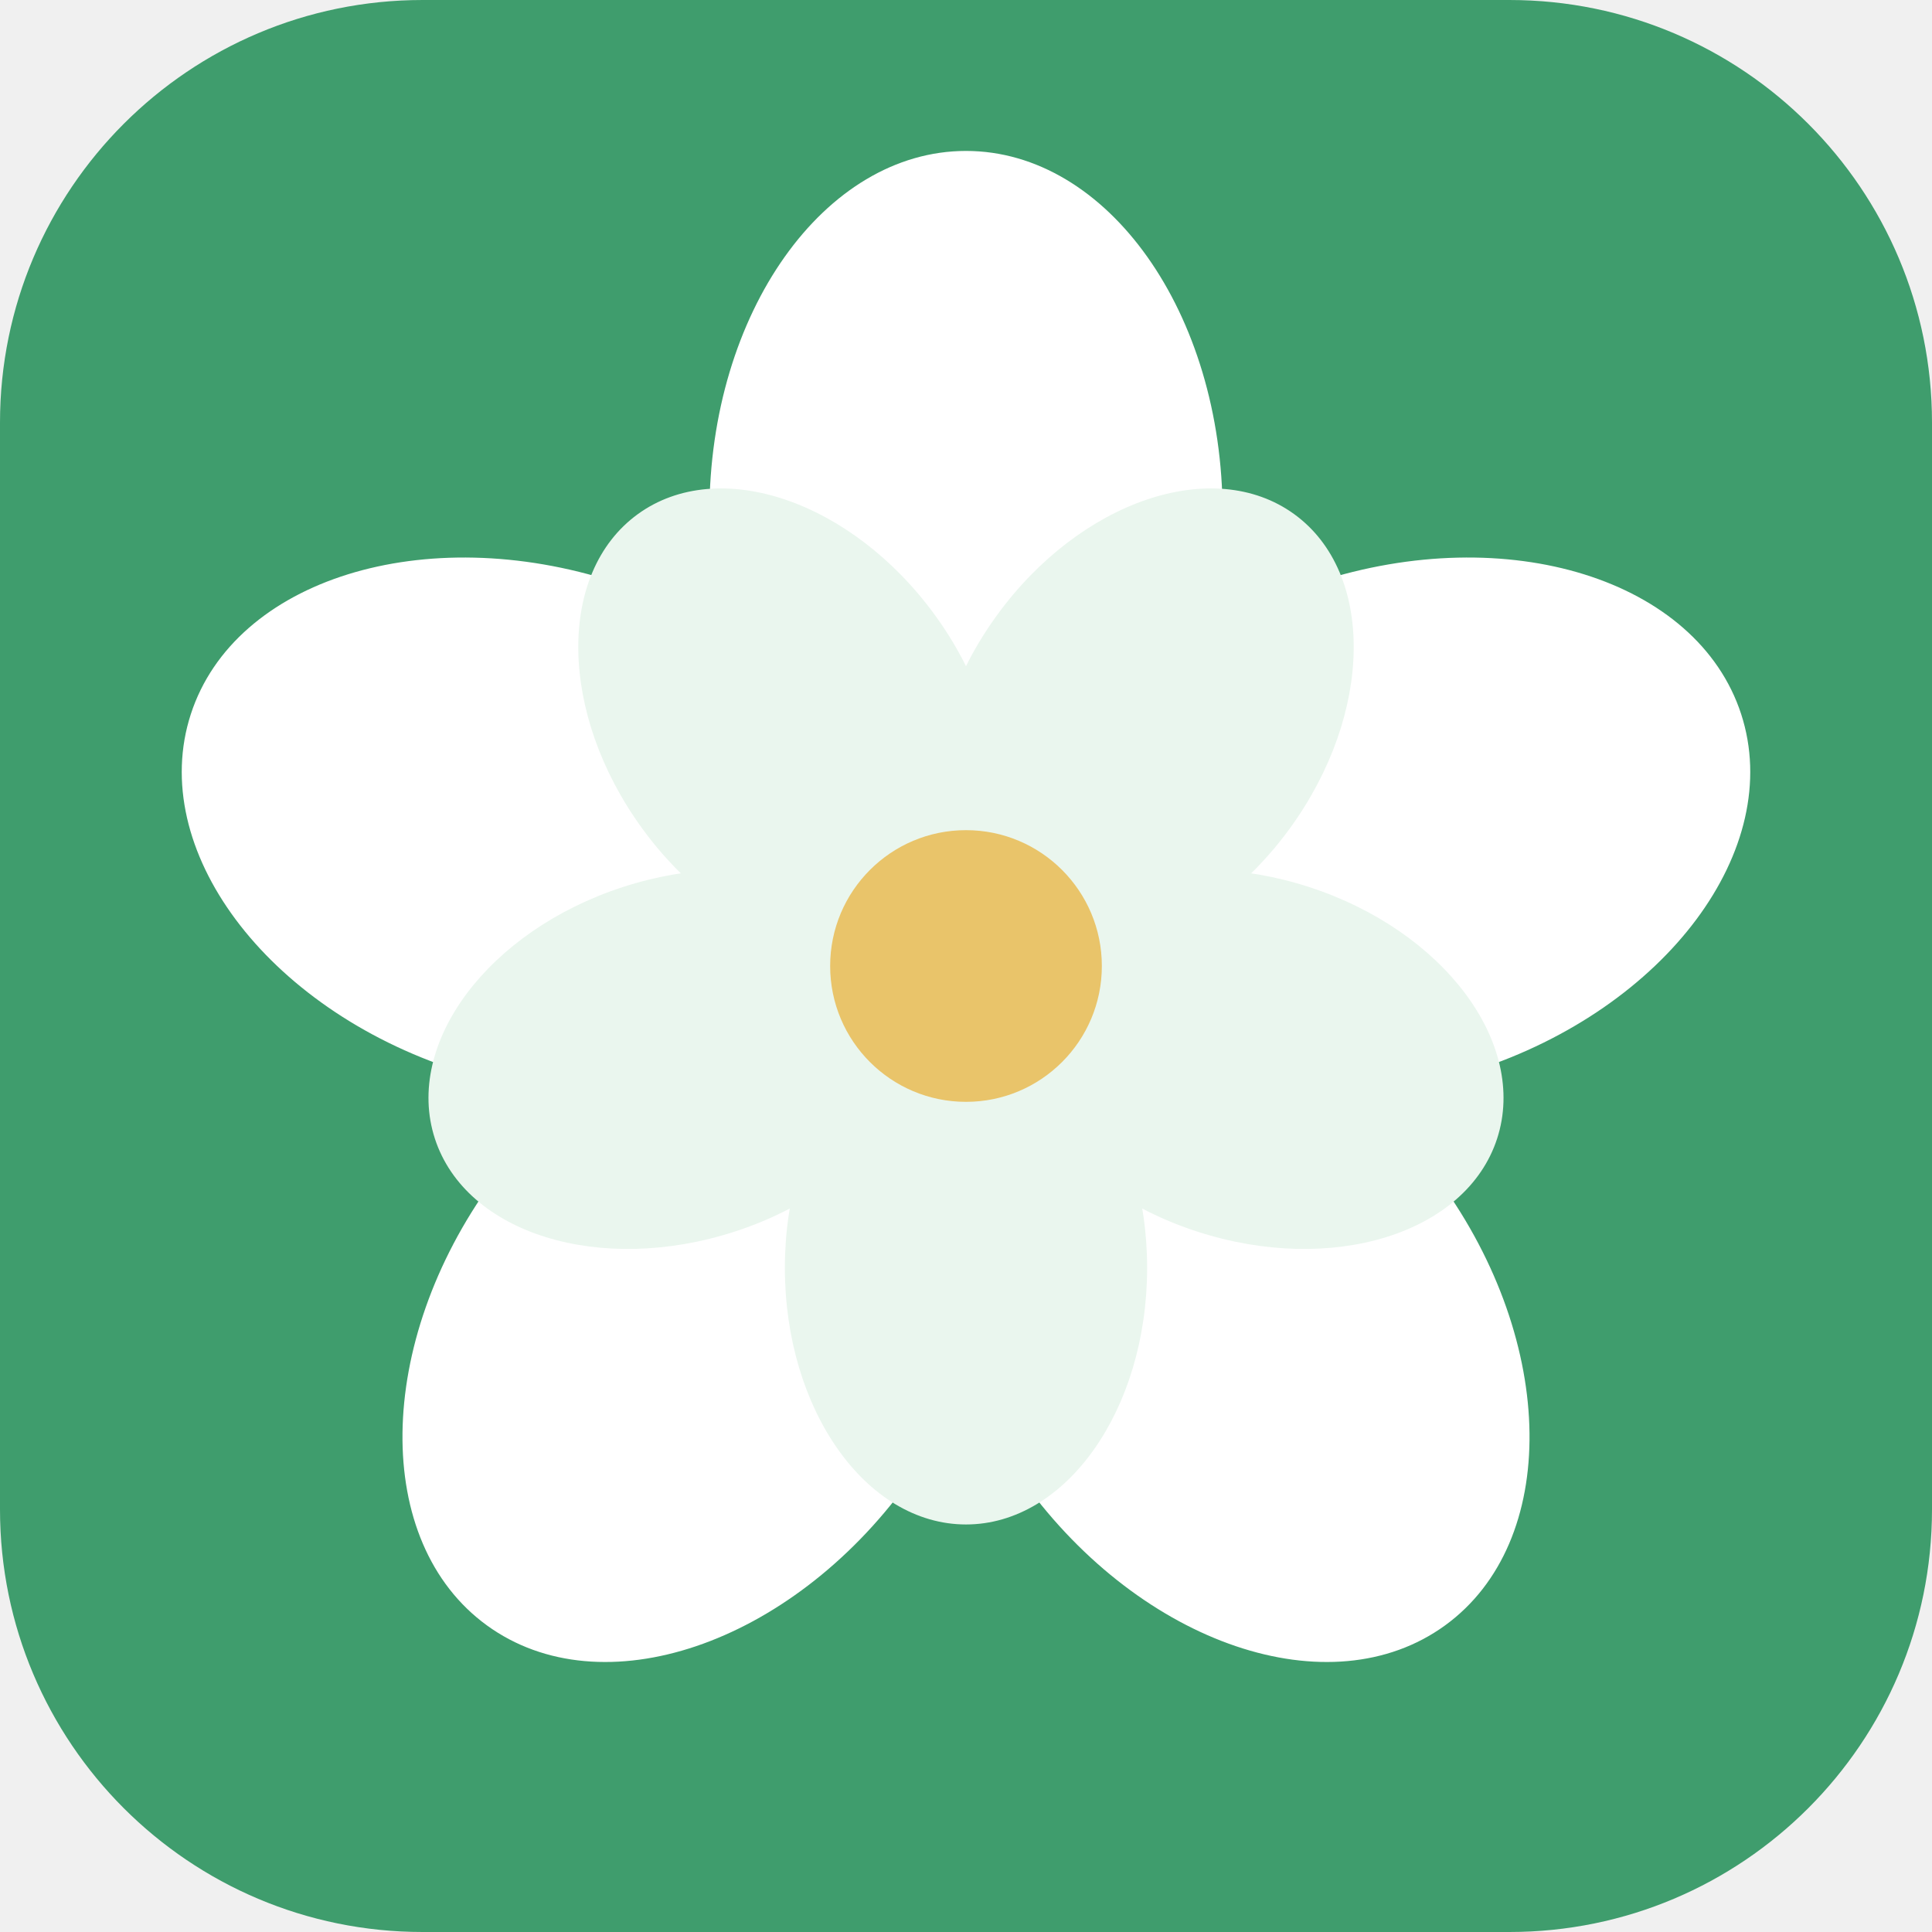
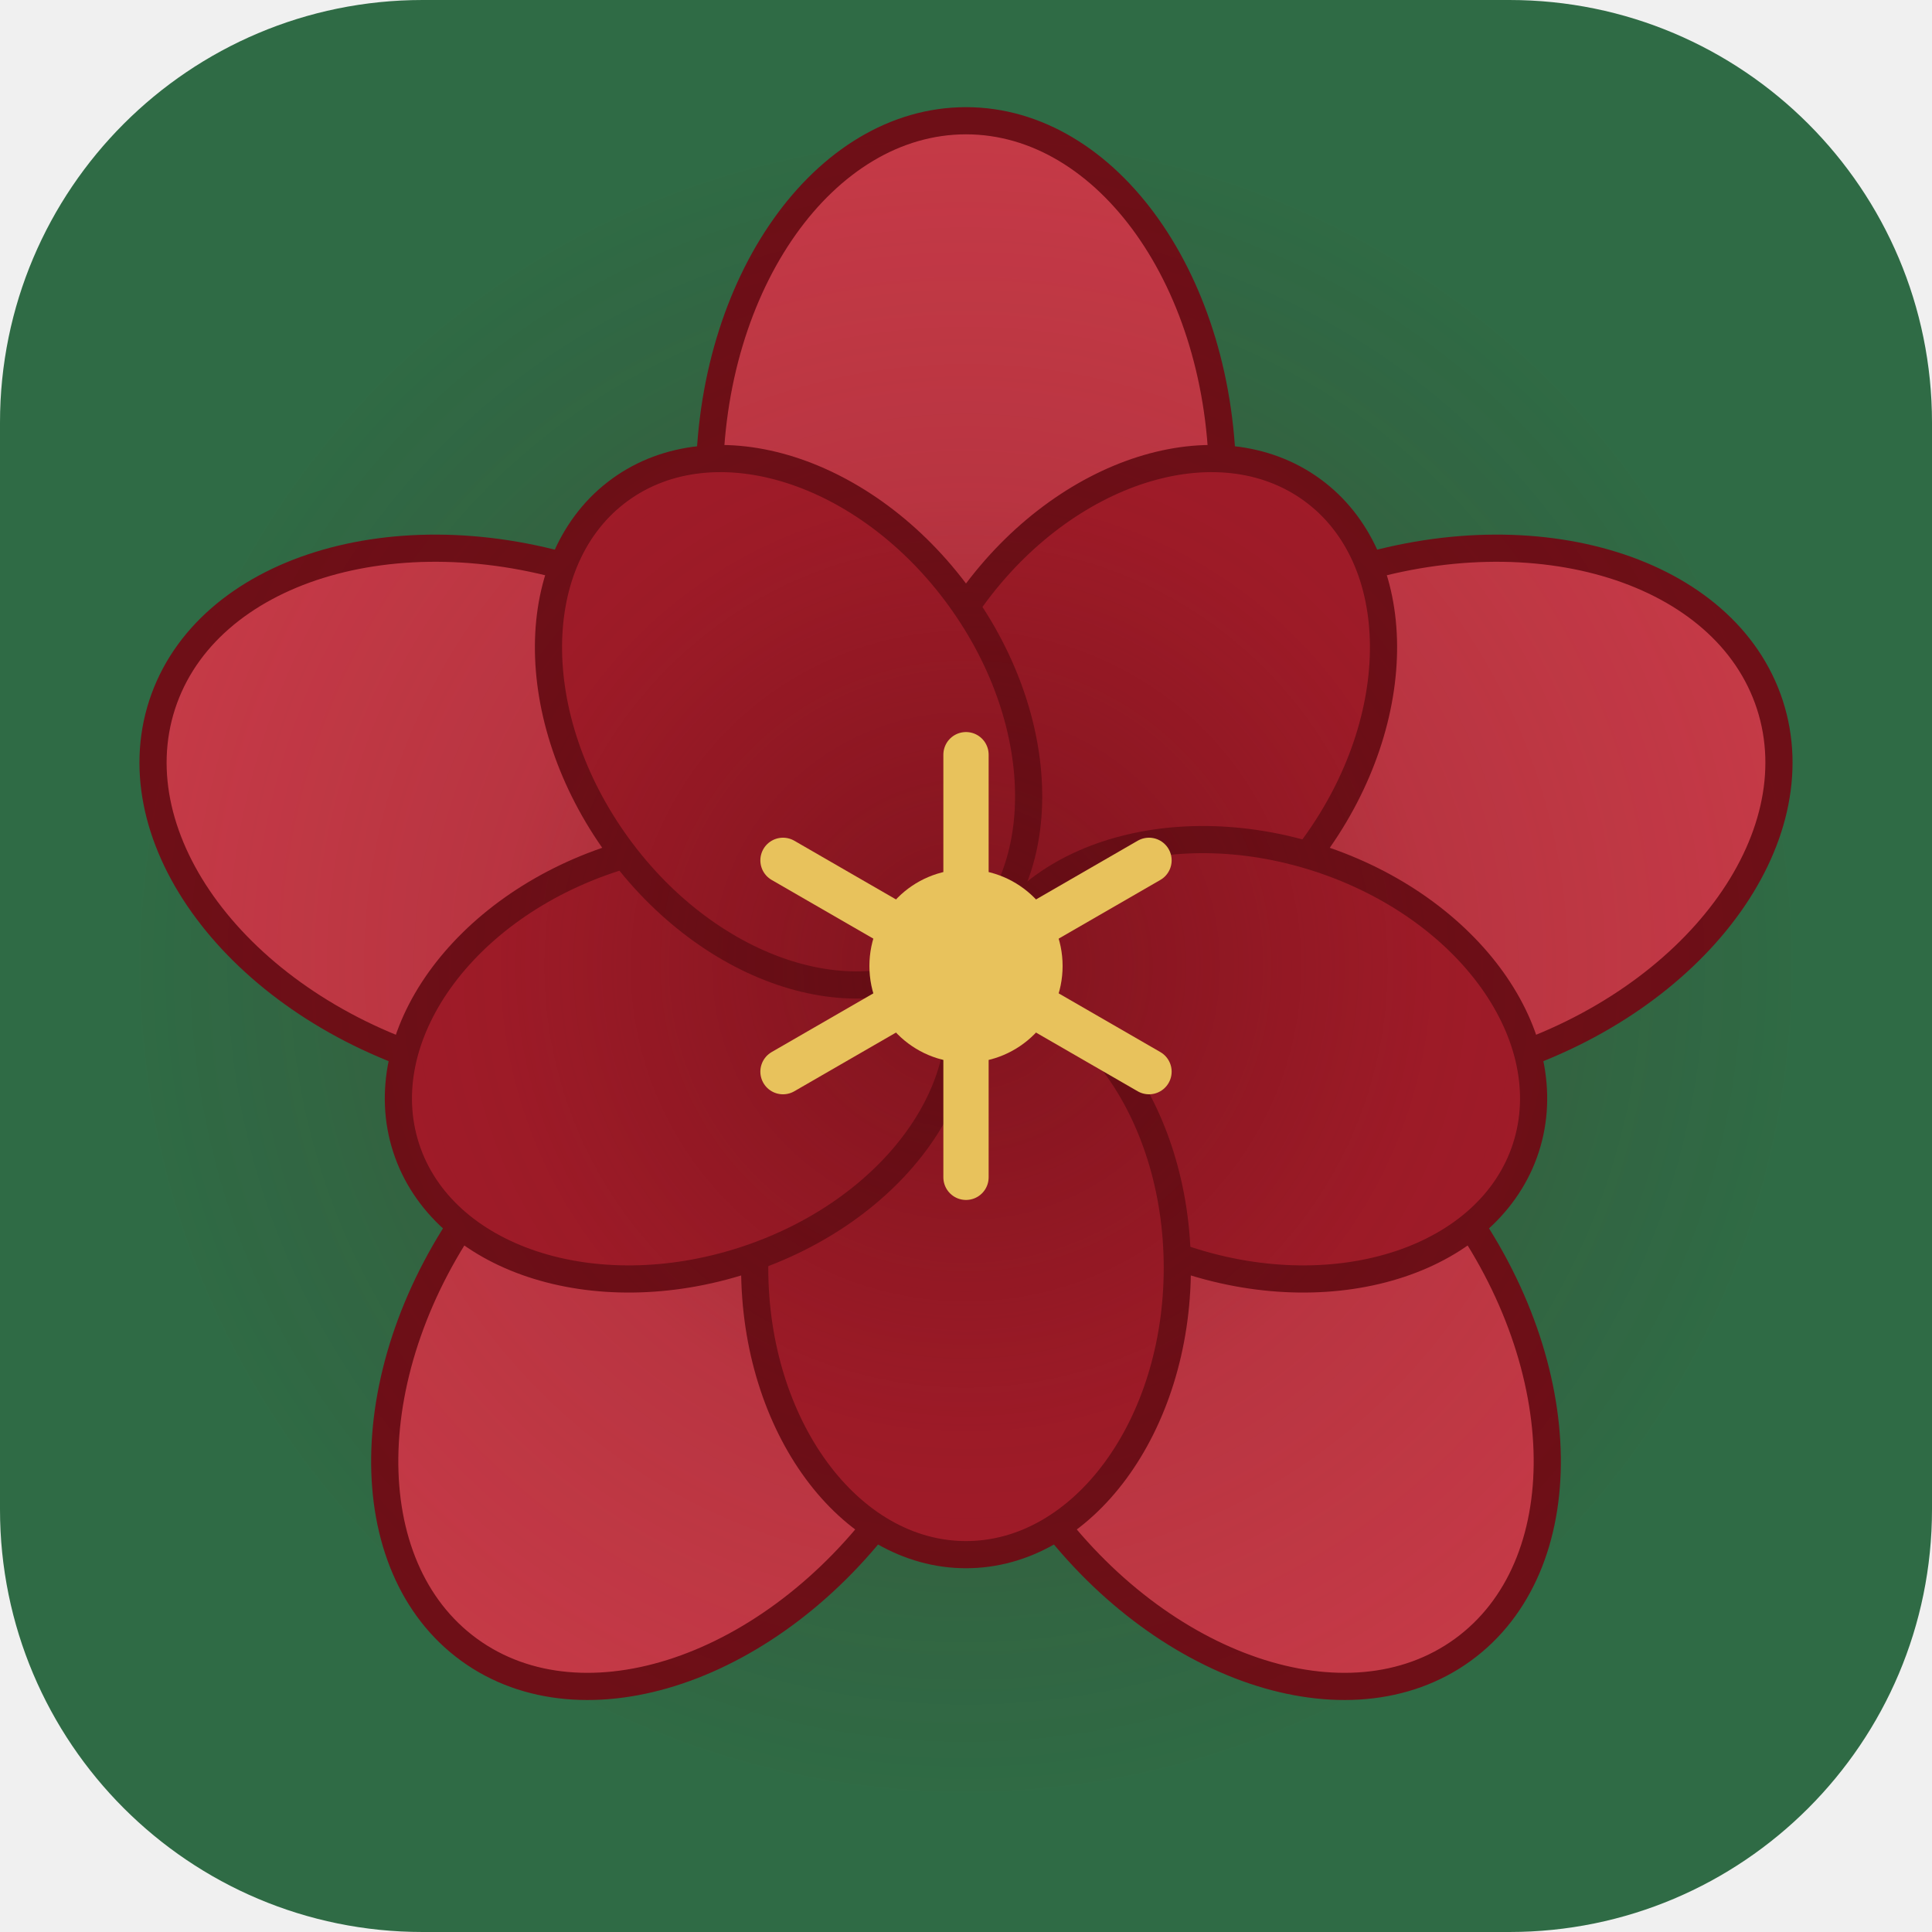
<svg xmlns="http://www.w3.org/2000/svg" viewBox="0 0 64 64" role="img" aria-label="山茶花">
-   <rect width="64" height="64" rx="14" fill="#3f9d6d" />
-   <g fill="#ffffff">
-     <ellipse cx="32" cy="17" rx="8.5" ry="12" transform="rotate(0 32 32)" />
-     <ellipse cx="32" cy="17" rx="8.5" ry="12" transform="rotate(72 32 32)" />
-     <ellipse cx="32" cy="17" rx="8.5" ry="12" transform="rotate(144 32 32)" />
-     <ellipse cx="32" cy="17" rx="8.5" ry="12" transform="rotate(216 32 32)" />
-     <ellipse cx="32" cy="17" rx="8.5" ry="12" transform="rotate(288 32 32)" />
+   <defs>
+     <radialGradient id="shade">
+       <stop offset="0%" stop-color="#5c0a12" stop-opacity="0.5" />
+       <stop offset="55%" stop-color="#5c0a12" stop-opacity="0.12" />
+       <stop offset="100%" stop-color="#5c0a12" stop-opacity="0" />
+     </radialGradient>
+   </defs>
+   <rect width="64" height="64" rx="14" fill="#2f6b45" />
+   <g fill="#c53a47" stroke="#6e0f17" stroke-width="0.9" stroke-linejoin="round">
+     <ellipse cx="32" cy="16" rx="8.5" ry="12" transform="rotate(0 32 32)" />
+     <ellipse cx="32" cy="16" rx="8.5" ry="12" transform="rotate(72 32 32)" />
+     <ellipse cx="32" cy="16" rx="8.5" ry="12" transform="rotate(144 32 32)" />
+     <ellipse cx="32" cy="16" rx="8.5" ry="12" transform="rotate(216 32 32)" />
+     <ellipse cx="32" cy="16" rx="8.5" ry="12" transform="rotate(288 32 32)" />
  </g>
-   <g fill="#eaf6ee">
-     <ellipse cx="32" cy="22" rx="6" ry="8.5" transform="rotate(36 32 32)" />
-     <ellipse cx="32" cy="22" rx="6" ry="8.5" transform="rotate(108 32 32)" />
-     <ellipse cx="32" cy="22" rx="6" ry="8.5" transform="rotate(180 32 32)" />
-     <ellipse cx="32" cy="22" rx="6" ry="8.5" transform="rotate(252 32 32)" />
-     <ellipse cx="32" cy="22" rx="6" ry="8.5" transform="rotate(324 32 32)" />
+   <g fill="#a51d2a" stroke="#6e0f17" stroke-width="0.9" stroke-linejoin="round">
+     <ellipse cx="32" cy="22" rx="7" ry="9.5" transform="rotate(36 32 32)" />
+     <ellipse cx="32" cy="22" rx="7" ry="9.5" transform="rotate(108 32 32)" />
+     <ellipse cx="32" cy="22" rx="7" ry="9.5" transform="rotate(180 32 32)" />
+     <ellipse cx="32" cy="22" rx="7" ry="9.5" transform="rotate(252 32 32)" />
+     <ellipse cx="32" cy="22" rx="7" ry="9.5" transform="rotate(324 32 32)" />
  </g>
-   <circle cx="32" cy="32" r="4.5" fill="#e9c46a" />
+   <circle cx="32" cy="32" r="28" fill="url(#shade)" />
+   <g stroke="#e8c25c" stroke-width="1.5" stroke-linecap="round">
+     <line x1="32" y1="32" x2="32" y2="25" transform="rotate(0 32 32)" />
+     <line x1="32" y1="32" x2="32" y2="25" transform="rotate(60 32 32)" />
+     <line x1="32" y1="32" x2="32" y2="25" transform="rotate(120 32 32)" />
+     <line x1="32" y1="32" x2="32" y2="25" transform="rotate(180 32 32)" />
+     <line x1="32" y1="32" x2="32" y2="25" transform="rotate(240 32 32)" />
+     <line x1="32" y1="32" x2="32" y2="25" transform="rotate(300 32 32)" />
+   </g>
+   <circle cx="32" cy="32" r="3.2" fill="#e8c25c" />
</svg>
